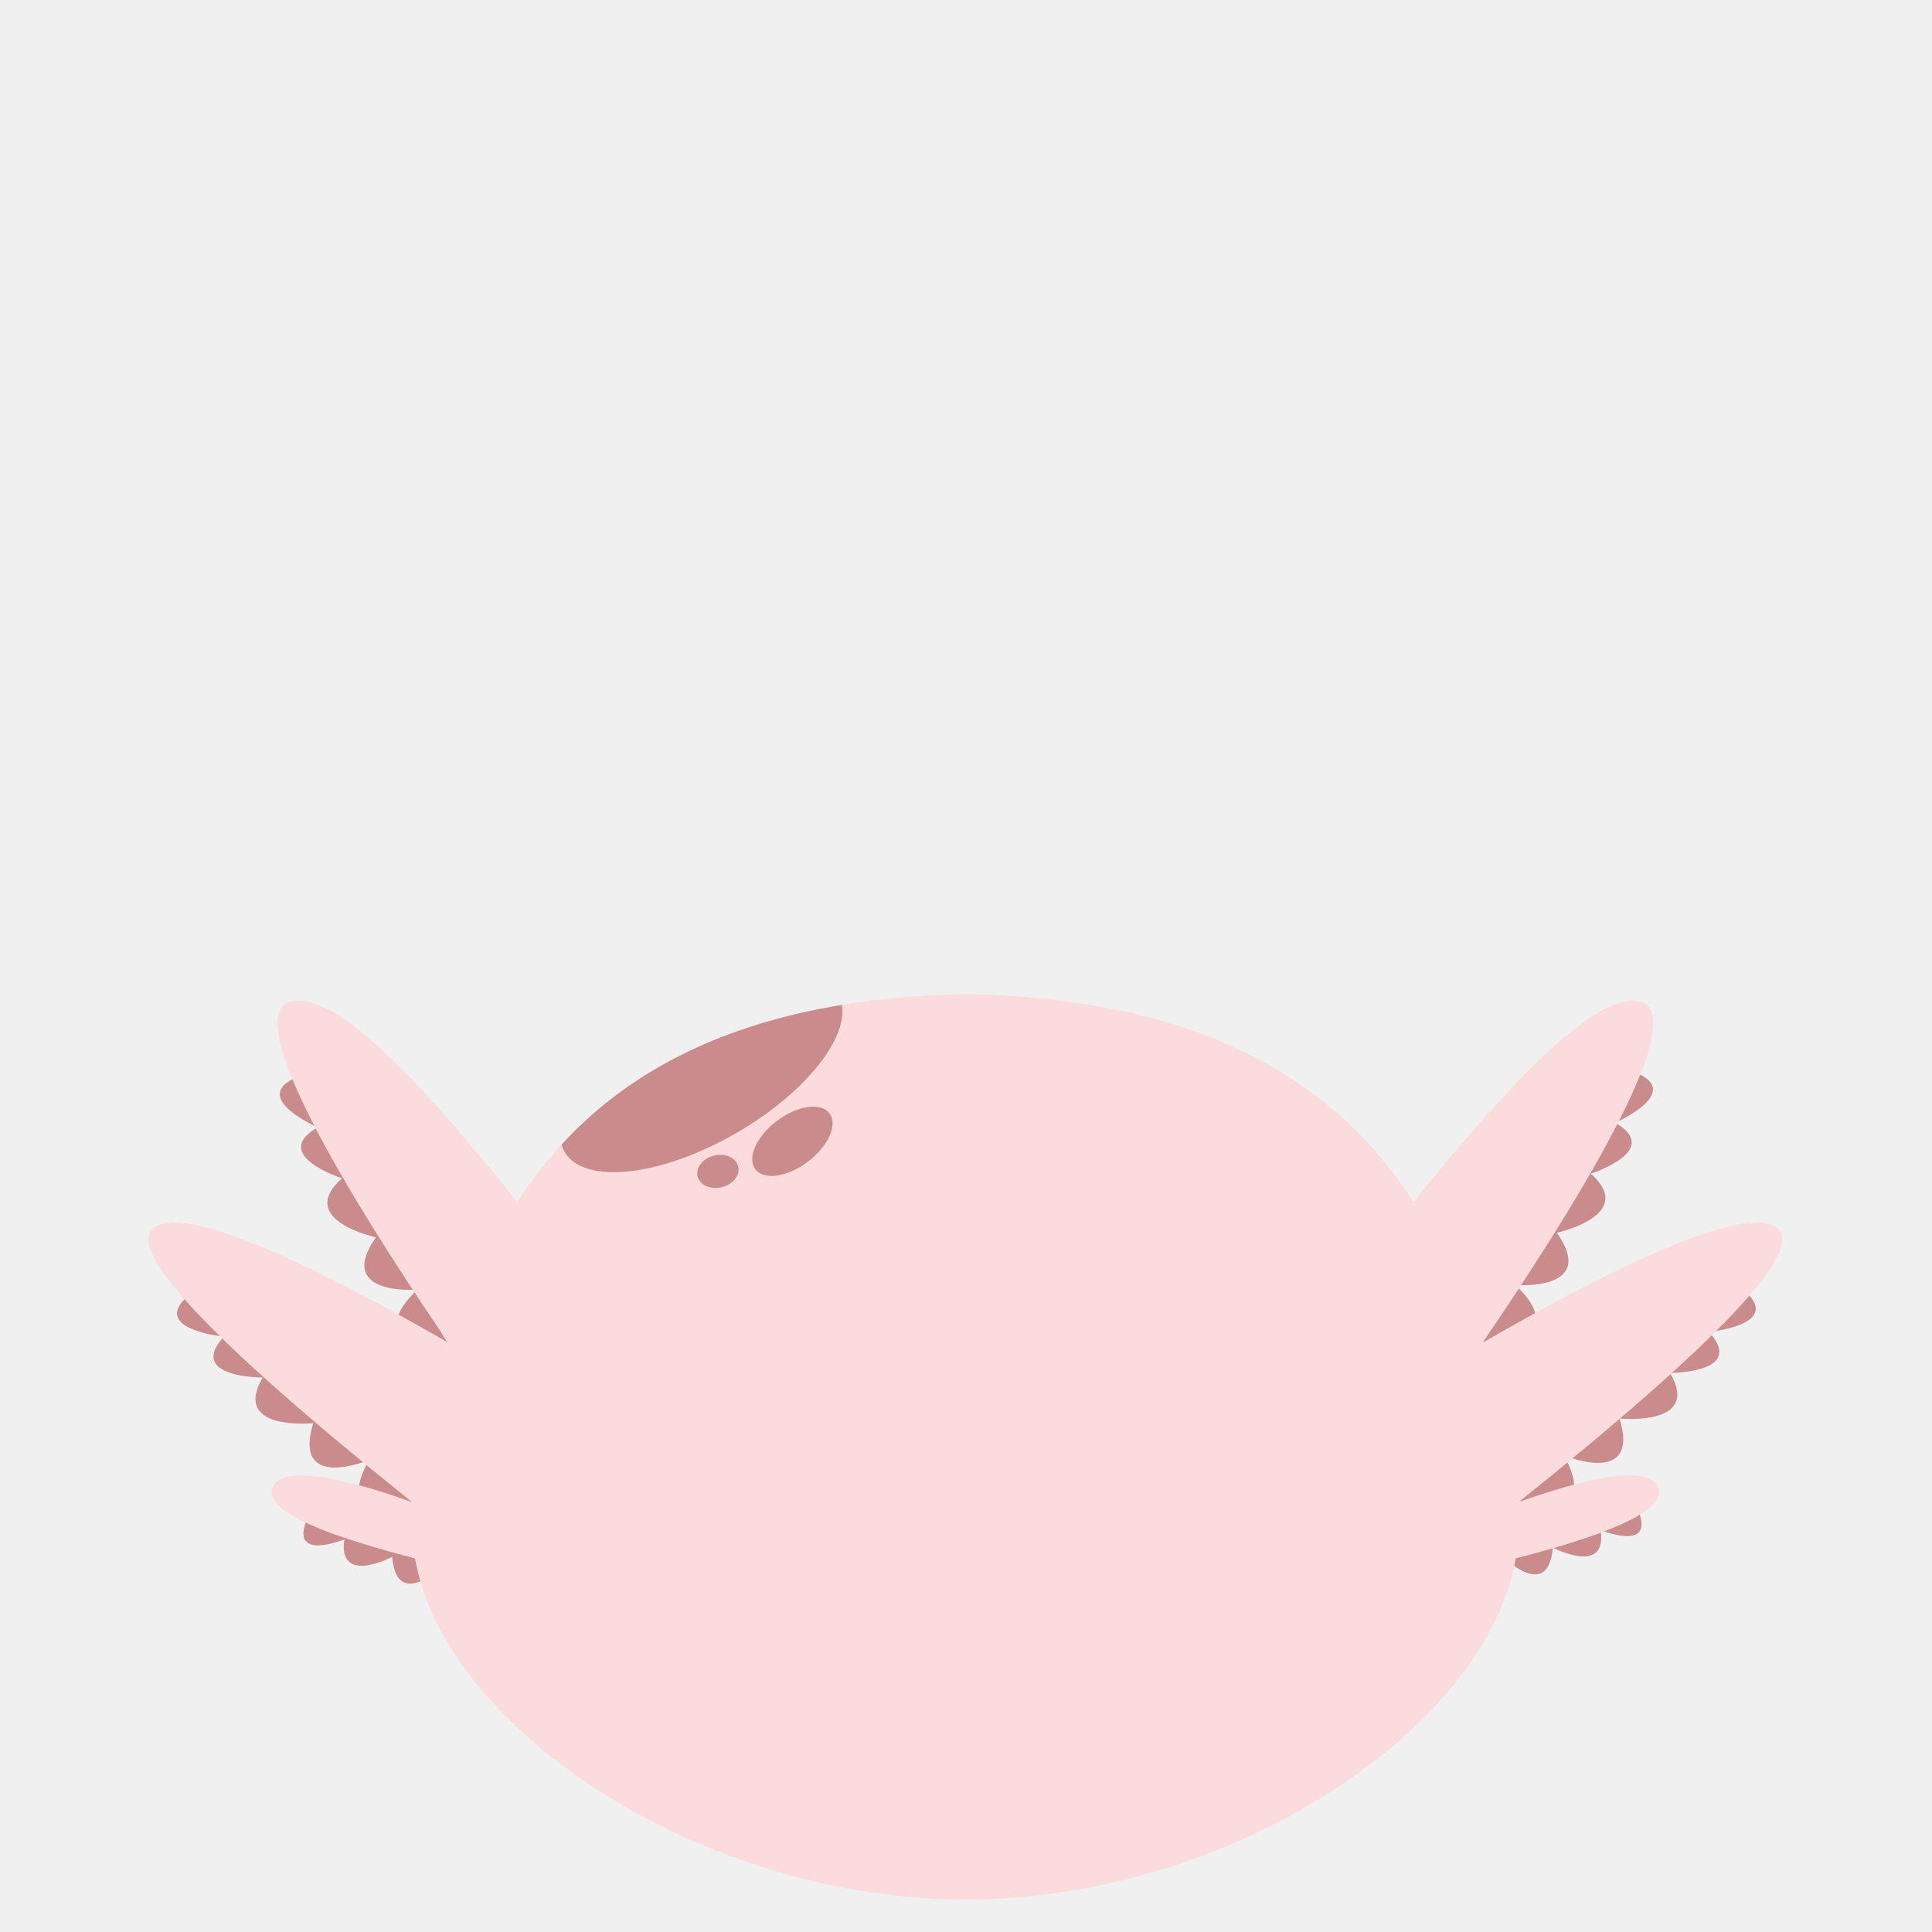
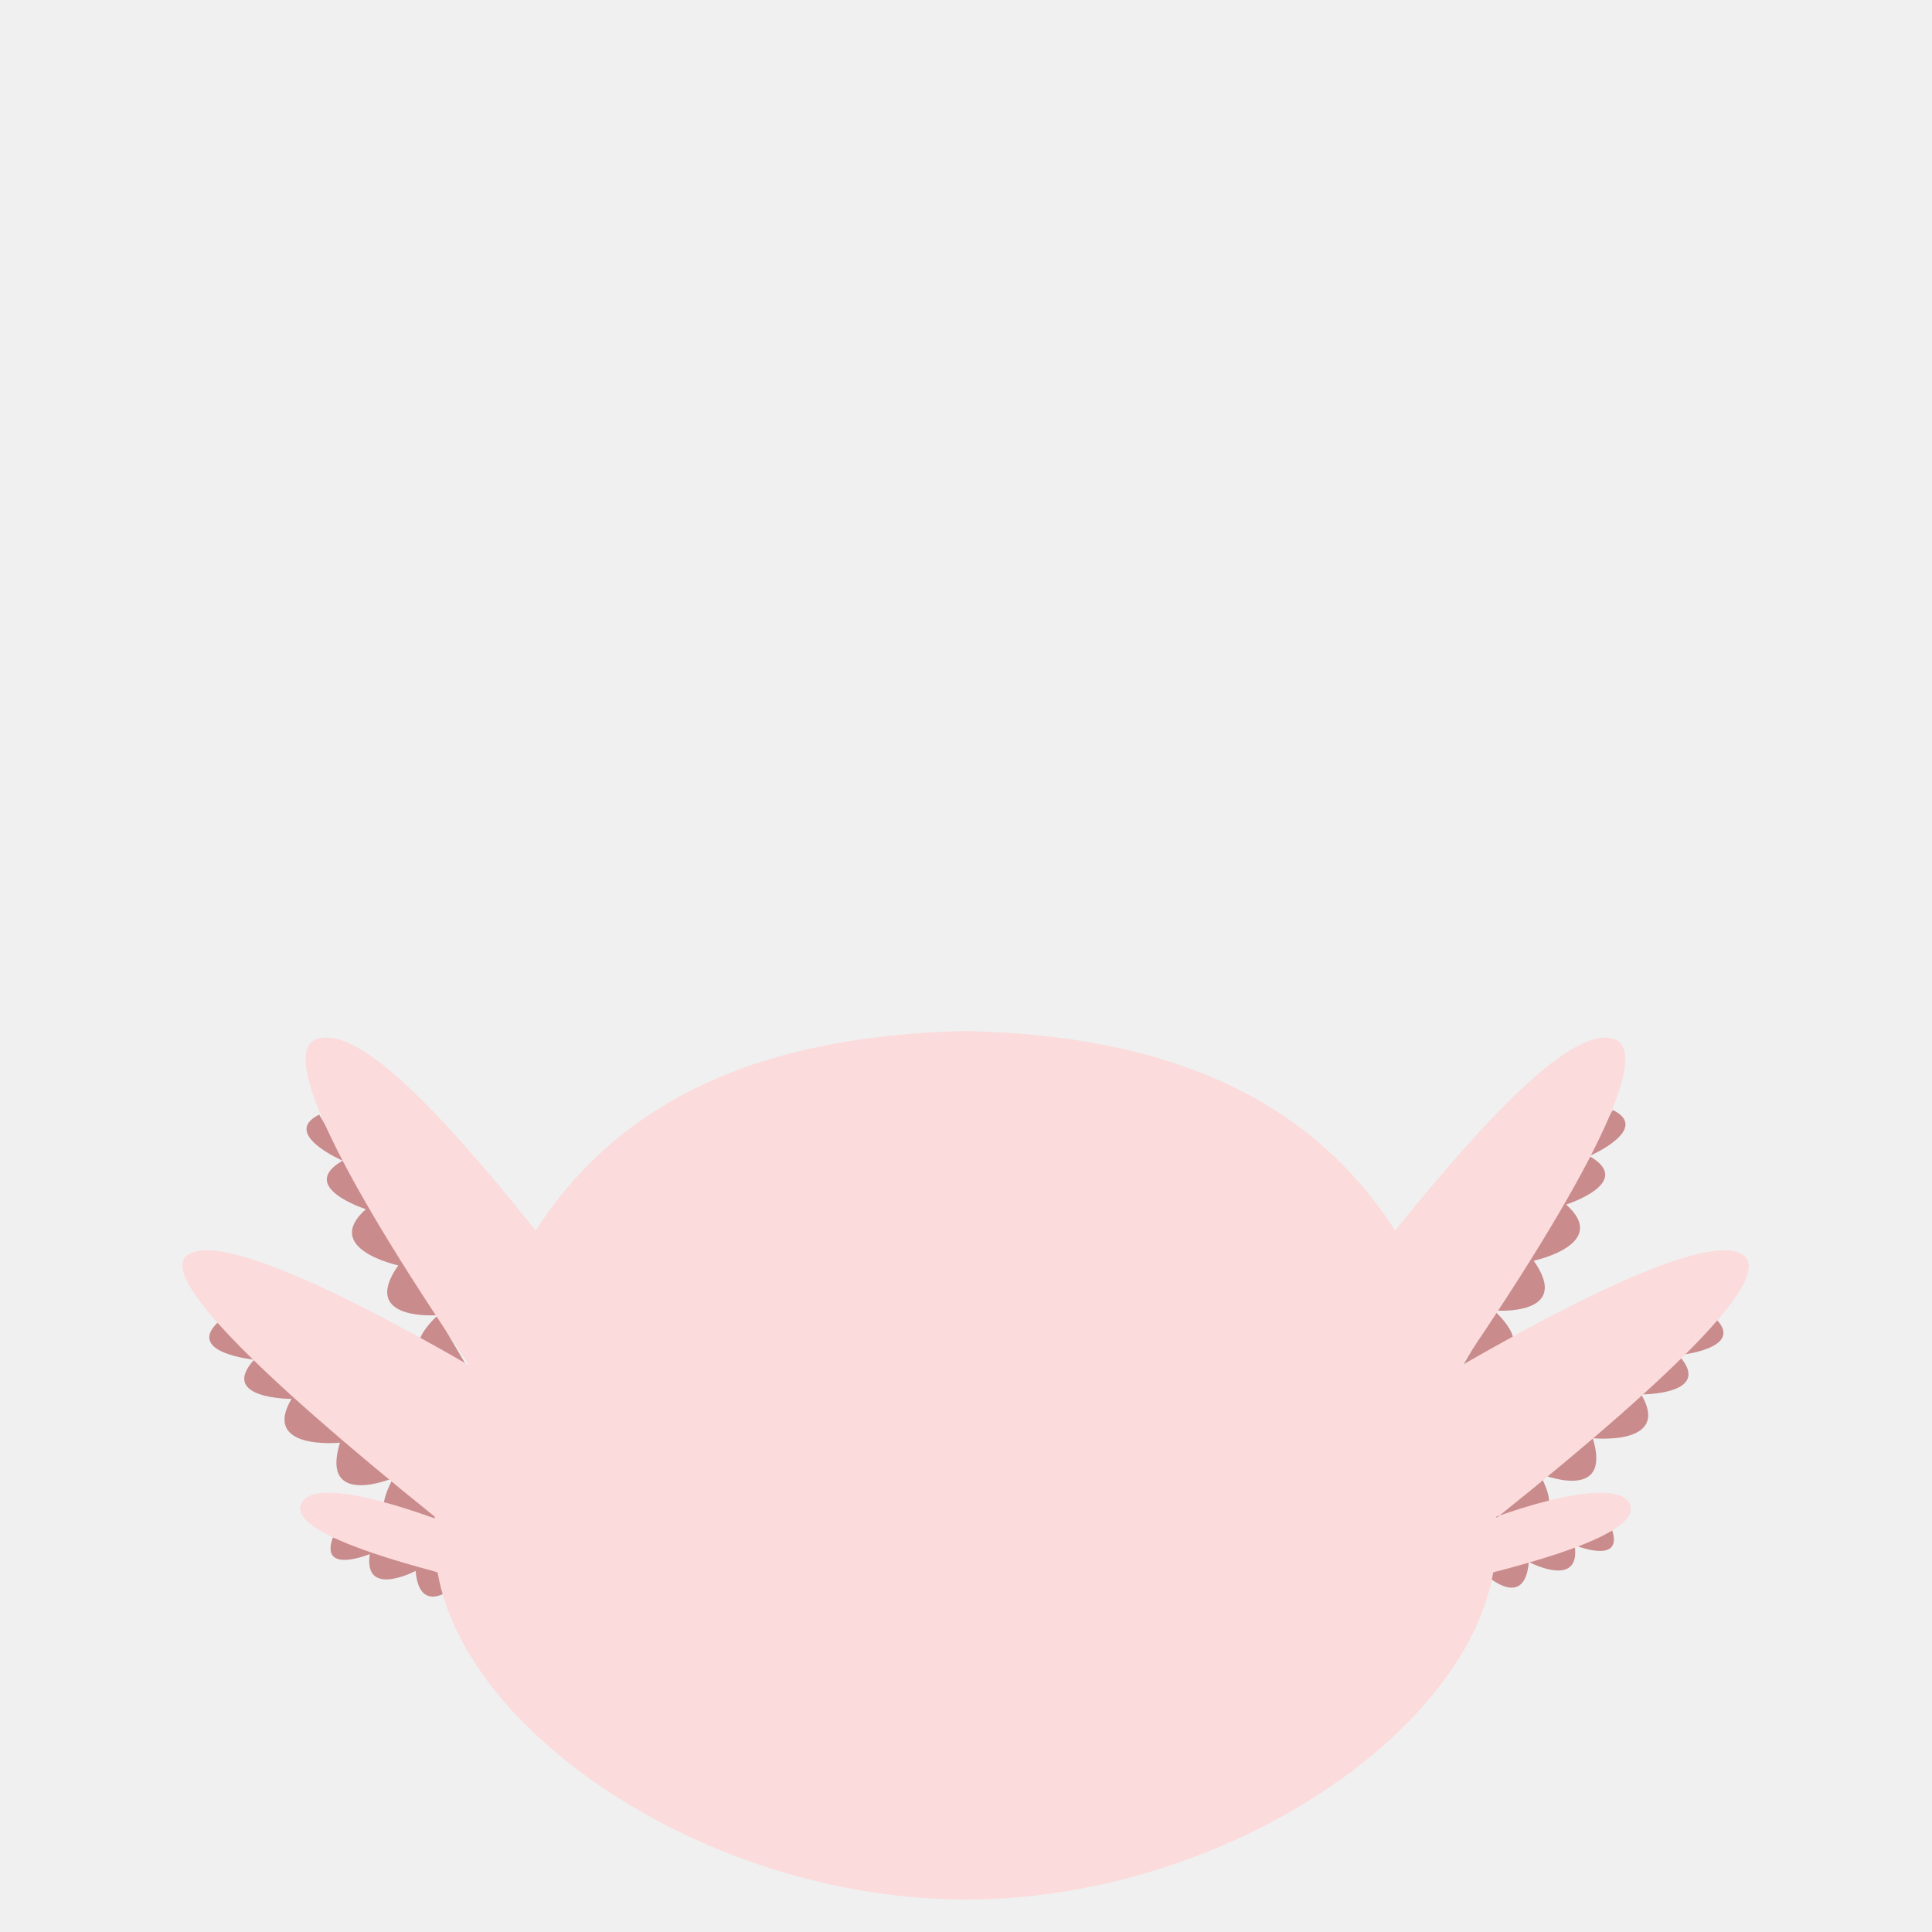
<svg xmlns="http://www.w3.org/2000/svg" xmlns:xlink="http://www.w3.org/1999/xlink" width="416px" height="416px" viewBox="0 0 416 416" version="1.1">
  <defs>
-     <path d="M174.289,194.969 C117.853,194.246 63.707,157.882 57.362,121.531 L55.401,121.021 C34.613,115.537 25.038,110.641 26.676,106.332 C28.386,101.834 39.133,103.123 56.74,109.416 L54.194,107.372 C13.094,74.267 -4.629,55.303 1.026,50.478 C6.611,45.712 29.22,54.751 64.497,75.075 C33.082,28.958 21.958,3.965 30.549,1.686 C39.237,-0.62 55.286,14.658 79.391,44.803 C97.955,15.975 129.163,1.006 176,-1.42108547e-14 C222.837,1.006 253.785,15.975 272.349,44.803 L272.349,44.803 C295.657,15.845 312.676,-0.574 321.191,1.686 C329.782,3.965 318.657,28.958 287.243,75.075 C322.519,54.751 345.129,45.712 350.714,50.478 C356.484,55.401 337.912,75.047 295,109.416 L296.048,109.045 C313.033,103.074 323.388,101.924 325.064,106.332 C326.753,110.774 316.524,115.841 294.378,121.531 C287.969,158.249 233.049,194.98 176,194.98 L174.289,194.969 Z" id="path-1" />
+     <path d="M167.065,186.989 C112.939,186.295 61.009,151.42 54.924,116.557 L54.327,116.364 C34.39,111.105 23.923,106.113 25.494,101.98 C27.134,97.666 37.441,98.902 54.327,104.938 L54.327,104.582 C14.91,72.832 -4.529,53.039 0.894,48.412 C6.25,43.841 27.934,52.51 61.767,72.003 C31.638,27.773 20.969,3.803 29.208,1.617 C37.541,-0.595 52.933,14.058 76.052,42.969 C93.856,15.321 123.786,0.965 168.706,0 C213.627,0.965 243.307,15.321 261.112,42.969 C283.465,15.197 299.789,-0.55 307.955,1.617 C316.194,3.803 305.525,27.773 275.396,72.003 C309.229,52.51 330.913,43.841 336.27,48.412 C341.803,53.134 323.992,71.976 282.836,104.938 L282.836,104.582 C299.126,98.855 310.062,97.752 311.669,101.98 C313.289,106.24 303.479,111.099 282.239,116.557 C276.092,151.772 223.42,187 168.706,187 L167.065,186.989 Z" id="path-1" />
  </defs>
  <g id="Axolotl" stroke="none" stroke-width="1" fill="none" fill-rule="evenodd">
-     <g id="Head" transform="translate(32, 214.0196)">
-       <g id="Gills" transform="translate(5.2147, 17.3035)" fill="#C98B8C">
-         <path d="M282.029,57.772 C294.342,56.803 296.694,52.665 289.086,45.356 C289.086,45.356 306.925,46.817 298.005,34.102 C298.005,34.102 315.399,30.356 305.312,21.387 C305.312,21.387 320.979,16.394 310.564,10.422 C310.564,10.422 324.58,4.323 315.847,0" id="Left-Top" />
-         <path d="M297.029,98.772 C309.342,97.803 311.694,93.665 304.086,86.356 C304.086,86.356 321.925,87.817 313.005,75.102 C313.005,75.102 330.399,71.356 320.312,62.387 C320.312,62.387 335.979,57.394 325.564,51.422 C325.564,51.422 339.58,45.323 330.847,41" id="Left-Middle" transform="translate(315.3704, 69.8859) rotate(18) translate(-315.3704, -69.8859)" />
-         <path d="M292.825,113.133 C292.825,113.133 306.159,114.225 299.492,104.721 C299.492,104.721 312.493,101.921 304.953,95.217 C304.953,95.217 316.664,91.485 308.879,87.021" id="Left-Bottom" transform="translate(302.1871, 100.0963) rotate(40) translate(-302.1871, -100.0963)" />
-         <path d="M23.029,58.772 C35.342,57.803 37.694,53.665 30.086,46.356 C30.086,46.356 47.925,47.817 39.005,35.102 C39.005,35.102 56.399,31.356 46.312,22.387 C46.312,22.387 61.979,17.394 51.564,11.422 C51.564,11.422 65.58,5.323 56.847,1" id="Right-Top" transform="translate(41.3704, 29.8859) scale(-1, 1) translate(-41.3704, -29.8859)" />
-         <path d="M8.029,99.772 C20.342,98.803 22.694,94.665 15.086,87.356 C15.086,87.356 32.925,88.817 24.005,76.102 C24.005,76.102 41.399,72.356 31.312,63.387 C31.312,63.387 46.979,58.394 36.564,52.422 C36.564,52.422 50.58,46.323 41.847,42" id="Right-Middle" transform="translate(26.3704, 70.8859) scale(-1, 1) rotate(18) translate(-26.3704, -70.8859)" />
-         <path d="M32.825,115.133 C32.825,115.133 46.159,116.225 39.492,106.721 C39.492,106.721 52.493,103.921 44.953,97.217 C44.953,97.217 56.664,93.485 48.879,89.021" id="Right-Bottom" transform="translate(42.1871, 102.0963) scale(-1, 1) rotate(40) translate(-42.1871, -102.0963)" />
+     <g id="Head" transform="translate(39.2903, 222)">
+       <g id="Gills" transform="translate(4.9111, 17)" fill="#C98B8C">
+         <path d="M270.799,55 C282.547,54.078 284.791,50.138 277.532,43.18 C277.532,43.18 294.552,44.571 286.042,32.466 C286.042,32.466 302.637,28.9 293.013,20.361 C293.013,20.361 307.961,15.607 298.024,9.922 C298.024,9.922 311.397,4.116 303.065,0" id="Left-Top" />
+         <path d="M284.871,94.324 C296.681,93.396 298.937,89.427 291.64,82.417 C291.64,82.417 308.748,83.818 300.194,71.624 C300.194,71.624 316.876,68.031 307.202,59.429 C307.202,59.429 322.227,54.64 312.239,48.913 C312.239,48.913 325.681,43.063 317.306,38.917" id="Left-Middle" transform="translate(302.4625, 66.6208) rotate(18) translate(-302.4625, -66.6208)" />
+         <path d="M280.839,108.098 C280.839,108.098 293.628,109.145 287.234,100.03 C287.234,100.03 299.703,97.345 292.472,90.915 C292.472,90.915 303.703,87.335 296.237,83.055" id="Left-Bottom" transform="translate(289.8188, 95.5947) rotate(40) translate(-289.8188, -95.5947)" />
+         <path d="M21.799,56 C33.547,55.078 35.791,51.138 28.532,44.18 C28.532,44.18 45.552,45.571 37.042,33.466 C37.042,33.466 53.637,29.9 44.013,21.361 C44.013,21.361 58.961,16.607 49.024,10.922 C49.024,10.922 62.397,5.116 54.065,1" id="Right-Top" transform="translate(39.2986, 28.5) scale(-1, 1) translate(-39.2986, -28.5)" />
+         <path d="M7.7,95.284 C19.509,94.355 21.765,90.386 14.468,83.376 C14.468,83.376 31.577,84.777 23.023,72.583 C23.023,72.583 39.704,68.99 30.03,60.388 C30.03,60.388 45.056,55.599 35.068,49.872 C35.068,49.872 48.51,44.022 40.134,39.876" id="Right-Middle" transform="translate(25.291, 67.5799) scale(-1, 1) rotate(18) translate(-25.291, -67.5799)" />
+         <path d="M31.481,110.016 C31.481,110.016 44.269,111.063 37.875,101.948 C37.875,101.948 50.344,99.263 43.113,92.833 C43.113,92.833 54.344,89.254 46.878,84.973" id="Right-Bottom" transform="translate(40.4604, 97.5128) scale(-1, 1) rotate(40) translate(-40.4604, -97.5128)" />
      </g>
      <mask id="mask-2" fill="white">
        <use xlink:href="#path-1" />
      </mask>
      <use id="Face" fill="#FBDBDB" xlink:href="#path-1" />
-       <g id="Markings" mask="url(#mask-2)" fill="#C98B8C">
-         <g transform="translate(82.0551, -13.01)" id="Oval">
-           <ellipse transform="translate(36.9449, 29.9904) rotate(-30) translate(-36.9449, -29.9904)" cx="36.945" cy="29.99" rx="34" ry="15" />
-           <ellipse transform="translate(56.561, 44.7358) rotate(-37) translate(-56.561, -44.7358)" cx="56.561" cy="44.736" rx="10" ry="5.515" />
-           <ellipse transform="translate(40.5264, 51.2158) rotate(-14) translate(-40.5264, -51.2158)" cx="40.526" cy="51.216" rx="4.5" ry="3.5" />
-         </g>
-       </g>
    </g>
  </g>
</svg>
